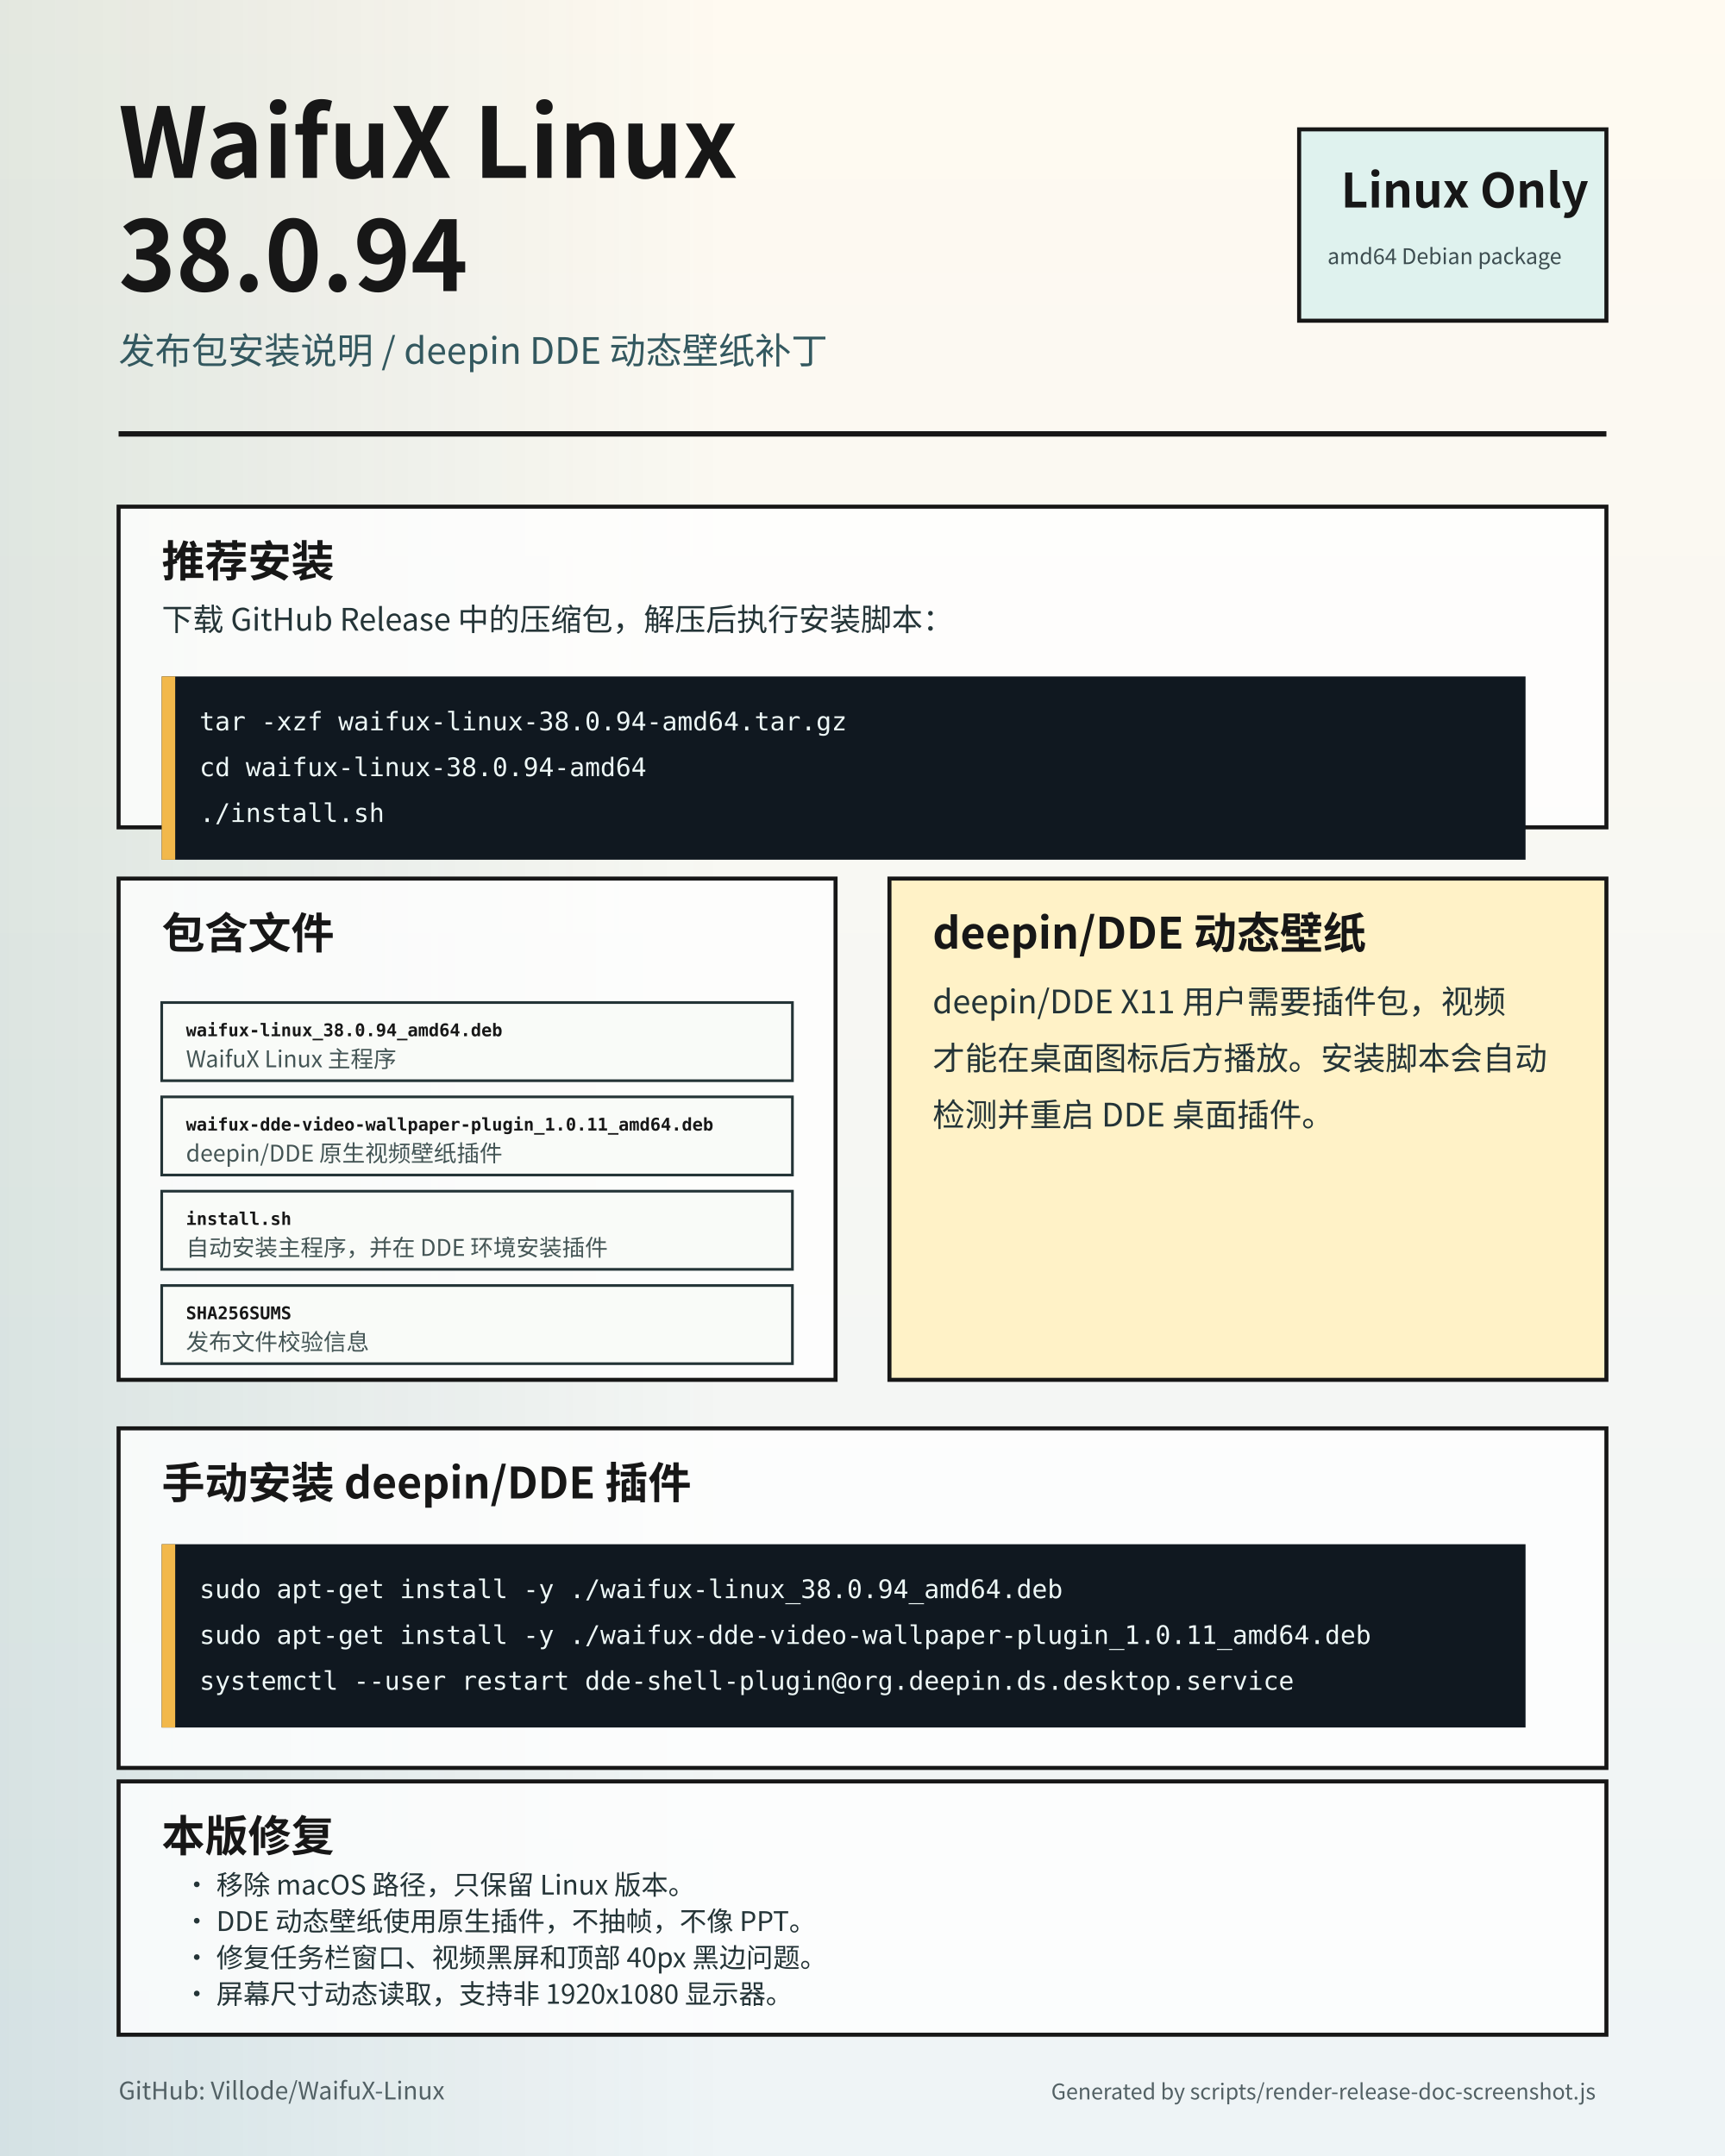
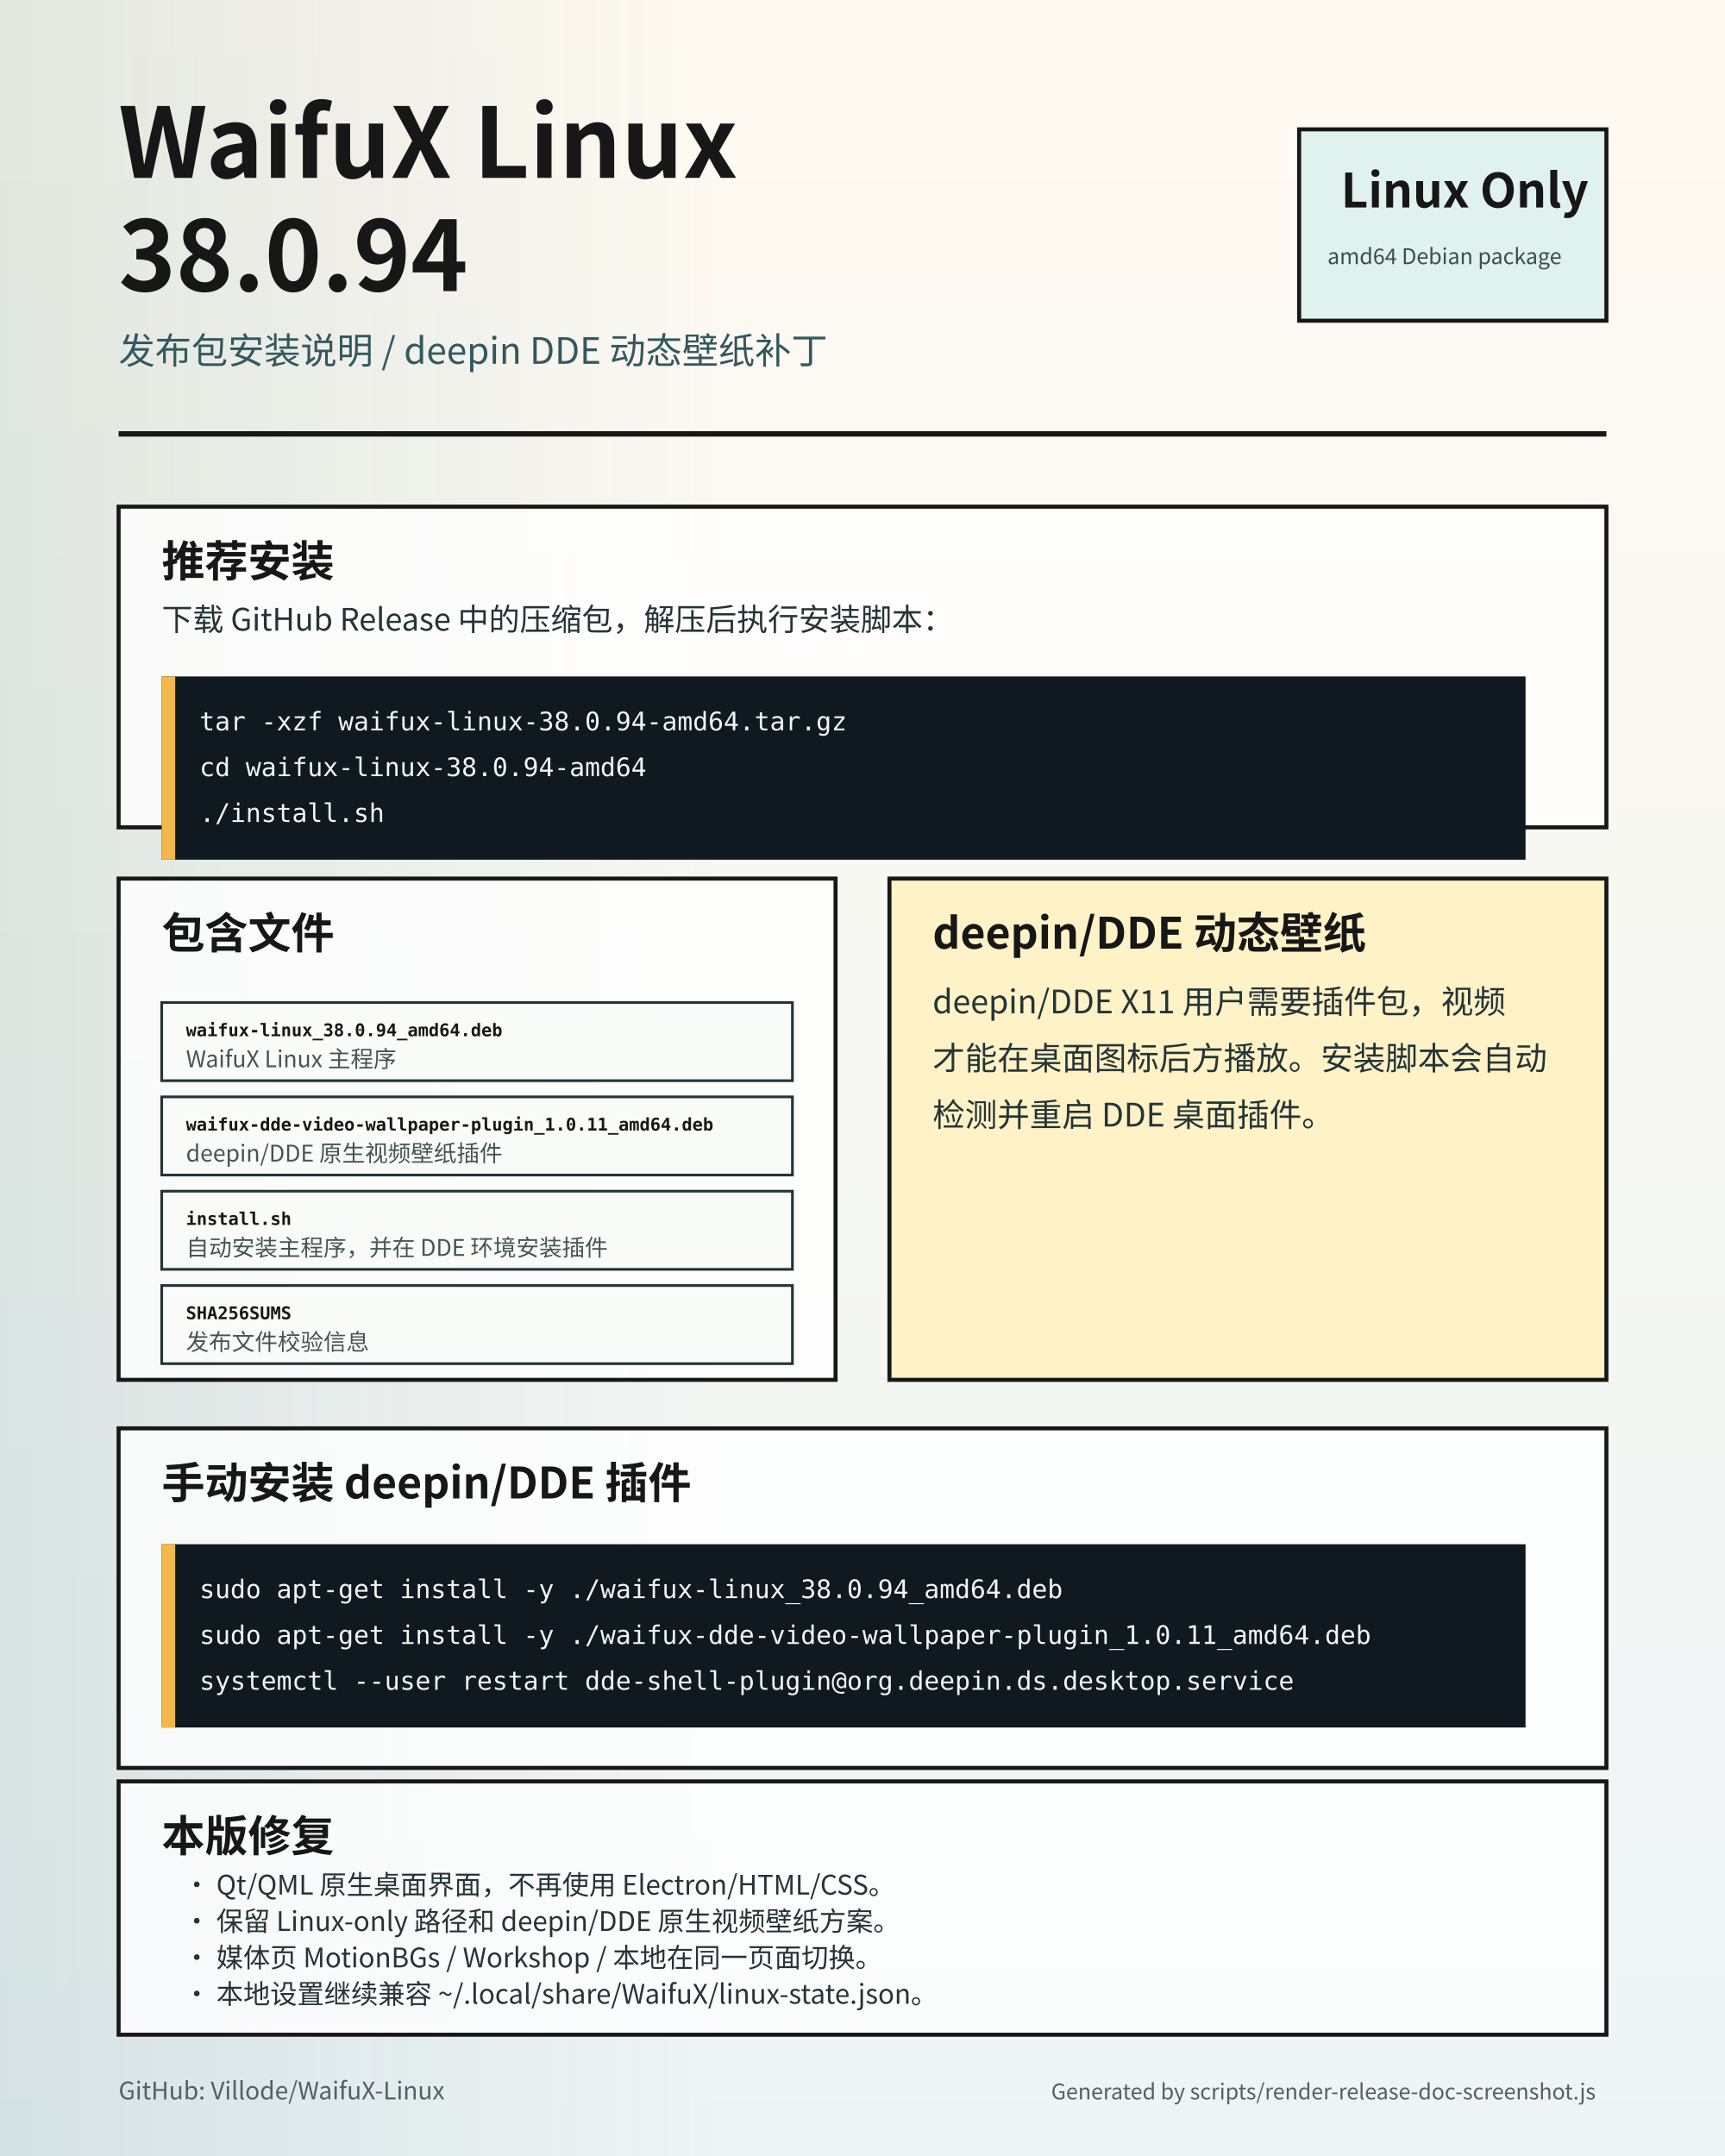
<svg xmlns="http://www.w3.org/2000/svg" width="1280" height="1600" viewBox="0 0 1280 1600">
  <defs>
    <linearGradient id="bg" x1="0" x2="0" y1="0" y2="1">
      <stop stop-color="#fffaf1" offset="0" />
      <stop stop-color="#f6f7f3" offset=".52" />
      <stop stop-color="#eef4f6" offset="1" />
    </linearGradient>
    <linearGradient id="soft" x1="0" x2="1" y1="0" y2="0">
      <stop stop-color="#1b5e60" stop-opacity=".12" offset="0" />
      <stop stop-color="#1b5e60" stop-opacity="0" offset=".42" />
    </linearGradient>
  </defs>
  <rect x="0" y="0" width="1280" height="1600" rx="0" fill="url(#bg)" stroke="none" stroke-width="0" />
  <rect x="0" y="0" width="1280" height="1600" rx="0" fill="url(#soft)" stroke="none" stroke-width="0" />
  <text x="88" y="132" font-family="Source Han Sans SC, Noto Sans CJK SC, Arial, sans-serif" font-size="72" font-weight="800" fill="#171717">WaifuX Linux</text>
  <text x="88" y="216" font-family="Source Han Sans SC, Noto Sans CJK SC, Arial, sans-serif" font-size="72" font-weight="800" fill="#171717">38.0.94</text>
  <text x="88" y="270" font-family="Source Han Sans SC, Noto Sans CJK SC, Arial, sans-serif" font-size="27" font-weight="500" fill="#33585f">发布包安装说明 / deepin DDE 动态壁纸补丁</text>
  <rect x="964" y="96" width="228" height="142" rx="0" fill="#dff2ee" stroke="#171717" stroke-width="3" />
  <text x="995" y="154" font-family="Source Han Sans SC, Noto Sans CJK SC, Arial, sans-serif" font-size="35" font-weight="800" fill="#171717">Linux Only</text>
  <text x="985" y="196" font-family="Source Han Sans SC, Noto Sans CJK SC, Arial, sans-serif" font-size="16" font-weight="500" fill="#3d4d50">amd64 Debian package</text>
  <line x1="88" y1="322" x2="1192" y2="322" stroke="#171717" stroke-width="4" />
  <rect x="88" y="376" width="1104" height="238" rx="0" fill="rgba(255,255,255,.78)" stroke="#171717" stroke-width="3" />
  <text x="120" y="428" font-family="Source Han Sans SC, Noto Sans CJK SC, Arial, sans-serif" font-size="32" font-weight="800" fill="#171717">推荐安装</text>
  <text x="120" y="468" font-family="Source Han Sans SC, Noto Sans CJK SC, Arial, sans-serif" font-size="23" font-weight="400" fill="#243437">下载 GitHub Release 中的压缩包，解压后执行安装脚本：</text>
  <rect x="120" y="502" width="1012" height="136" rx="0" fill="#101820" stroke="#101820" stroke-width="0" />
  <rect x="120" y="502" width="10" height="136" rx="0" fill="#f2b84b" stroke="#f2b84b" stroke-width="0" />
  <text x="148" y="542" font-family="DejaVu Sans Mono, monospace" font-size="19" font-weight="400" fill="#edf7f6">tar -xzf waifux-linux-38.0.94-amd64.tar.gz</text>
  <text x="148" y="576" font-family="DejaVu Sans Mono, monospace" font-size="19" font-weight="400" fill="#edf7f6">cd waifux-linux-38.0.94-amd64</text>
  <text x="148" y="610" font-family="DejaVu Sans Mono, monospace" font-size="19" font-weight="400" fill="#edf7f6">./install.sh</text>
  <rect x="88" y="652" width="532" height="372" rx="0" fill="rgba(255,255,255,.78)" stroke="#171717" stroke-width="3" />
  <text x="120" y="704" font-family="Source Han Sans SC, Noto Sans CJK SC, Arial, sans-serif" font-size="32" font-weight="800" fill="#171717">包含文件</text>
  <rect x="120" y="744" width="468" height="58" rx="0" fill="#f9fbf8" stroke="#243437" stroke-width="2" />
  <text x="138" y="769" font-family="DejaVu Sans Mono, Source Han Sans SC, monospace" font-size="13" font-weight="800" fill="#171717">waifux-linux_38.0.94_amd64.deb</text>
  <text x="138" y="792" font-family="Source Han Sans SC, Noto Sans CJK SC, Arial, sans-serif" font-size="17" font-weight="400" fill="#455">WaifuX Linux 主程序</text>
  <rect x="120" y="814" width="468" height="58" rx="0" fill="#f9fbf8" stroke="#243437" stroke-width="2" />
  <text x="138" y="839" font-family="DejaVu Sans Mono, Source Han Sans SC, monospace" font-size="13" font-weight="800" fill="#171717">waifux-dde-video-wallpaper-plugin_1.0.11_amd64.deb</text>
  <text x="138" y="862" font-family="Source Han Sans SC, Noto Sans CJK SC, Arial, sans-serif" font-size="17" font-weight="400" fill="#455">deepin/DDE 原生视频壁纸插件</text>
  <rect x="120" y="884" width="468" height="58" rx="0" fill="#f9fbf8" stroke="#243437" stroke-width="2" />
  <text x="138" y="909" font-family="DejaVu Sans Mono, Source Han Sans SC, monospace" font-size="13" font-weight="800" fill="#171717">install.sh</text>
  <text x="138" y="932" font-family="Source Han Sans SC, Noto Sans CJK SC, Arial, sans-serif" font-size="17" font-weight="400" fill="#455">自动安装主程序，并在 DDE 环境安装插件</text>
  <rect x="120" y="954" width="468" height="58" rx="0" fill="#f9fbf8" stroke="#243437" stroke-width="2" />
  <text x="138" y="979" font-family="DejaVu Sans Mono, Source Han Sans SC, monospace" font-size="13" font-weight="800" fill="#171717">SHA256SUMS</text>
  <text x="138" y="1002" font-family="Source Han Sans SC, Noto Sans CJK SC, Arial, sans-serif" font-size="17" font-weight="400" fill="#455">发布文件校验信息</text>
  <rect x="660" y="652" width="532" height="372" rx="0" fill="#fff2c7" stroke="#171717" stroke-width="3" />
  <text x="692" y="704" font-family="Source Han Sans SC, Noto Sans CJK SC, Arial, sans-serif" font-size="32" font-weight="800" fill="#171717">deepin/DDE 动态壁纸</text>
  <text x="692" y="752" font-family="Source Han Sans SC, Noto Sans CJK SC, Arial, sans-serif" font-size="24" font-weight="400" fill="#243437">deepin/DDE X11 用户需要插件包，视频</text>
  <text x="692" y="794" font-family="Source Han Sans SC, Noto Sans CJK SC, Arial, sans-serif" font-size="24" font-weight="400" fill="#243437">才能在桌面图标后方播放。安装脚本会自动</text>
  <text x="692" y="836" font-family="Source Han Sans SC, Noto Sans CJK SC, Arial, sans-serif" font-size="24" font-weight="400" fill="#243437">检测并重启 DDE 桌面插件。</text>
  <rect x="88" y="1060" width="1104" height="252" rx="0" fill="rgba(255,255,255,.78)" stroke="#171717" stroke-width="3" />
  <text x="120" y="1112" font-family="Source Han Sans SC, Noto Sans CJK SC, Arial, sans-serif" font-size="32" font-weight="800" fill="#171717">手动安装 deepin/DDE 插件</text>
  <rect x="120" y="1146" width="1012" height="136" rx="0" fill="#101820" stroke="#101820" stroke-width="0" />
  <rect x="120" y="1146" width="10" height="136" rx="0" fill="#f2b84b" stroke="#f2b84b" stroke-width="0" />
  <text x="148" y="1186" font-family="DejaVu Sans Mono, monospace" font-size="19" font-weight="400" fill="#edf7f6">sudo apt-get install -y ./waifux-linux_38.0.94_amd64.deb</text>
  <text x="148" y="1220" font-family="DejaVu Sans Mono, monospace" font-size="19" font-weight="400" fill="#edf7f6">sudo apt-get install -y ./waifux-dde-video-wallpaper-plugin_1.0.11_amd64.deb</text>
  <text x="148" y="1254" font-family="DejaVu Sans Mono, monospace" font-size="19" font-weight="400" fill="#edf7f6">systemctl --user restart dde-shell-plugin@org.deepin.ds.desktop.service</text>
  <rect x="88" y="1322" width="1104" height="188" rx="0" fill="rgba(255,255,255,.78)" stroke="#171717" stroke-width="3" />
  <text x="120" y="1374" font-family="Source Han Sans SC, Noto Sans CJK SC, Arial, sans-serif" font-size="32" font-weight="800" fill="#171717">本版修复</text>
-   <text x="136" y="1406" font-family="Source Han Sans SC, Noto Sans CJK SC, Arial, sans-serif" font-size="20" font-weight="400" fill="#243437">• 移除 macOS 路径，只保留 Linux 版本。</text>
-   <text x="136" y="1433" font-family="Source Han Sans SC, Noto Sans CJK SC, Arial, sans-serif" font-size="20" font-weight="400" fill="#243437">• DDE 动态壁纸使用原生插件，不抽帧，不像 PPT。</text>
-   <text x="136" y="1460" font-family="Source Han Sans SC, Noto Sans CJK SC, Arial, sans-serif" font-size="20" font-weight="400" fill="#243437">• 修复任务栏窗口、视频黑屏和顶部 40px 黑边问题。</text>
-   <text x="136" y="1487" font-family="Source Han Sans SC, Noto Sans CJK SC, Arial, sans-serif" font-size="20" font-weight="400" fill="#243437">• 屏幕尺寸动态读取，支持非 1920x1080 显示器。</text>
+   <text x="136" y="1406" font-family="Source Han Sans SC, Noto Sans CJK SC, Arial, sans-serif" font-size="20" font-weight="400" fill="#243437">• Qt/QML 原生桌面界面，不再使用 Electron/HTML/CSS。</text>
+   <text x="136" y="1433" font-family="Source Han Sans SC, Noto Sans CJK SC, Arial, sans-serif" font-size="20" font-weight="400" fill="#243437">• 保留 Linux-only 路径和 deepin/DDE 原生视频壁纸方案。</text>
+   <text x="136" y="1460" font-family="Source Han Sans SC, Noto Sans CJK SC, Arial, sans-serif" font-size="20" font-weight="400" fill="#243437">• 媒体页 MotionBGs / Workshop / 本地在同一页面切换。</text>
+   <text x="136" y="1487" font-family="Source Han Sans SC, Noto Sans CJK SC, Arial, sans-serif" font-size="20" font-weight="400" fill="#243437">• 本地设置继续兼容 ~/.local/share/WaifuX/linux-state.json。</text>
  <text x="88" y="1558" font-family="Source Han Sans SC, Noto Sans CJK SC, Arial, sans-serif" font-size="18" font-weight="400" fill="#526064">GitHub: Villode/WaifuX-Linux</text>
  <text x="780" y="1558" font-family="Source Han Sans SC, Noto Sans CJK SC, Arial, sans-serif" font-size="16" font-weight="400" fill="#526064">Generated by scripts/render-release-doc-screenshot.js</text>
</svg>
